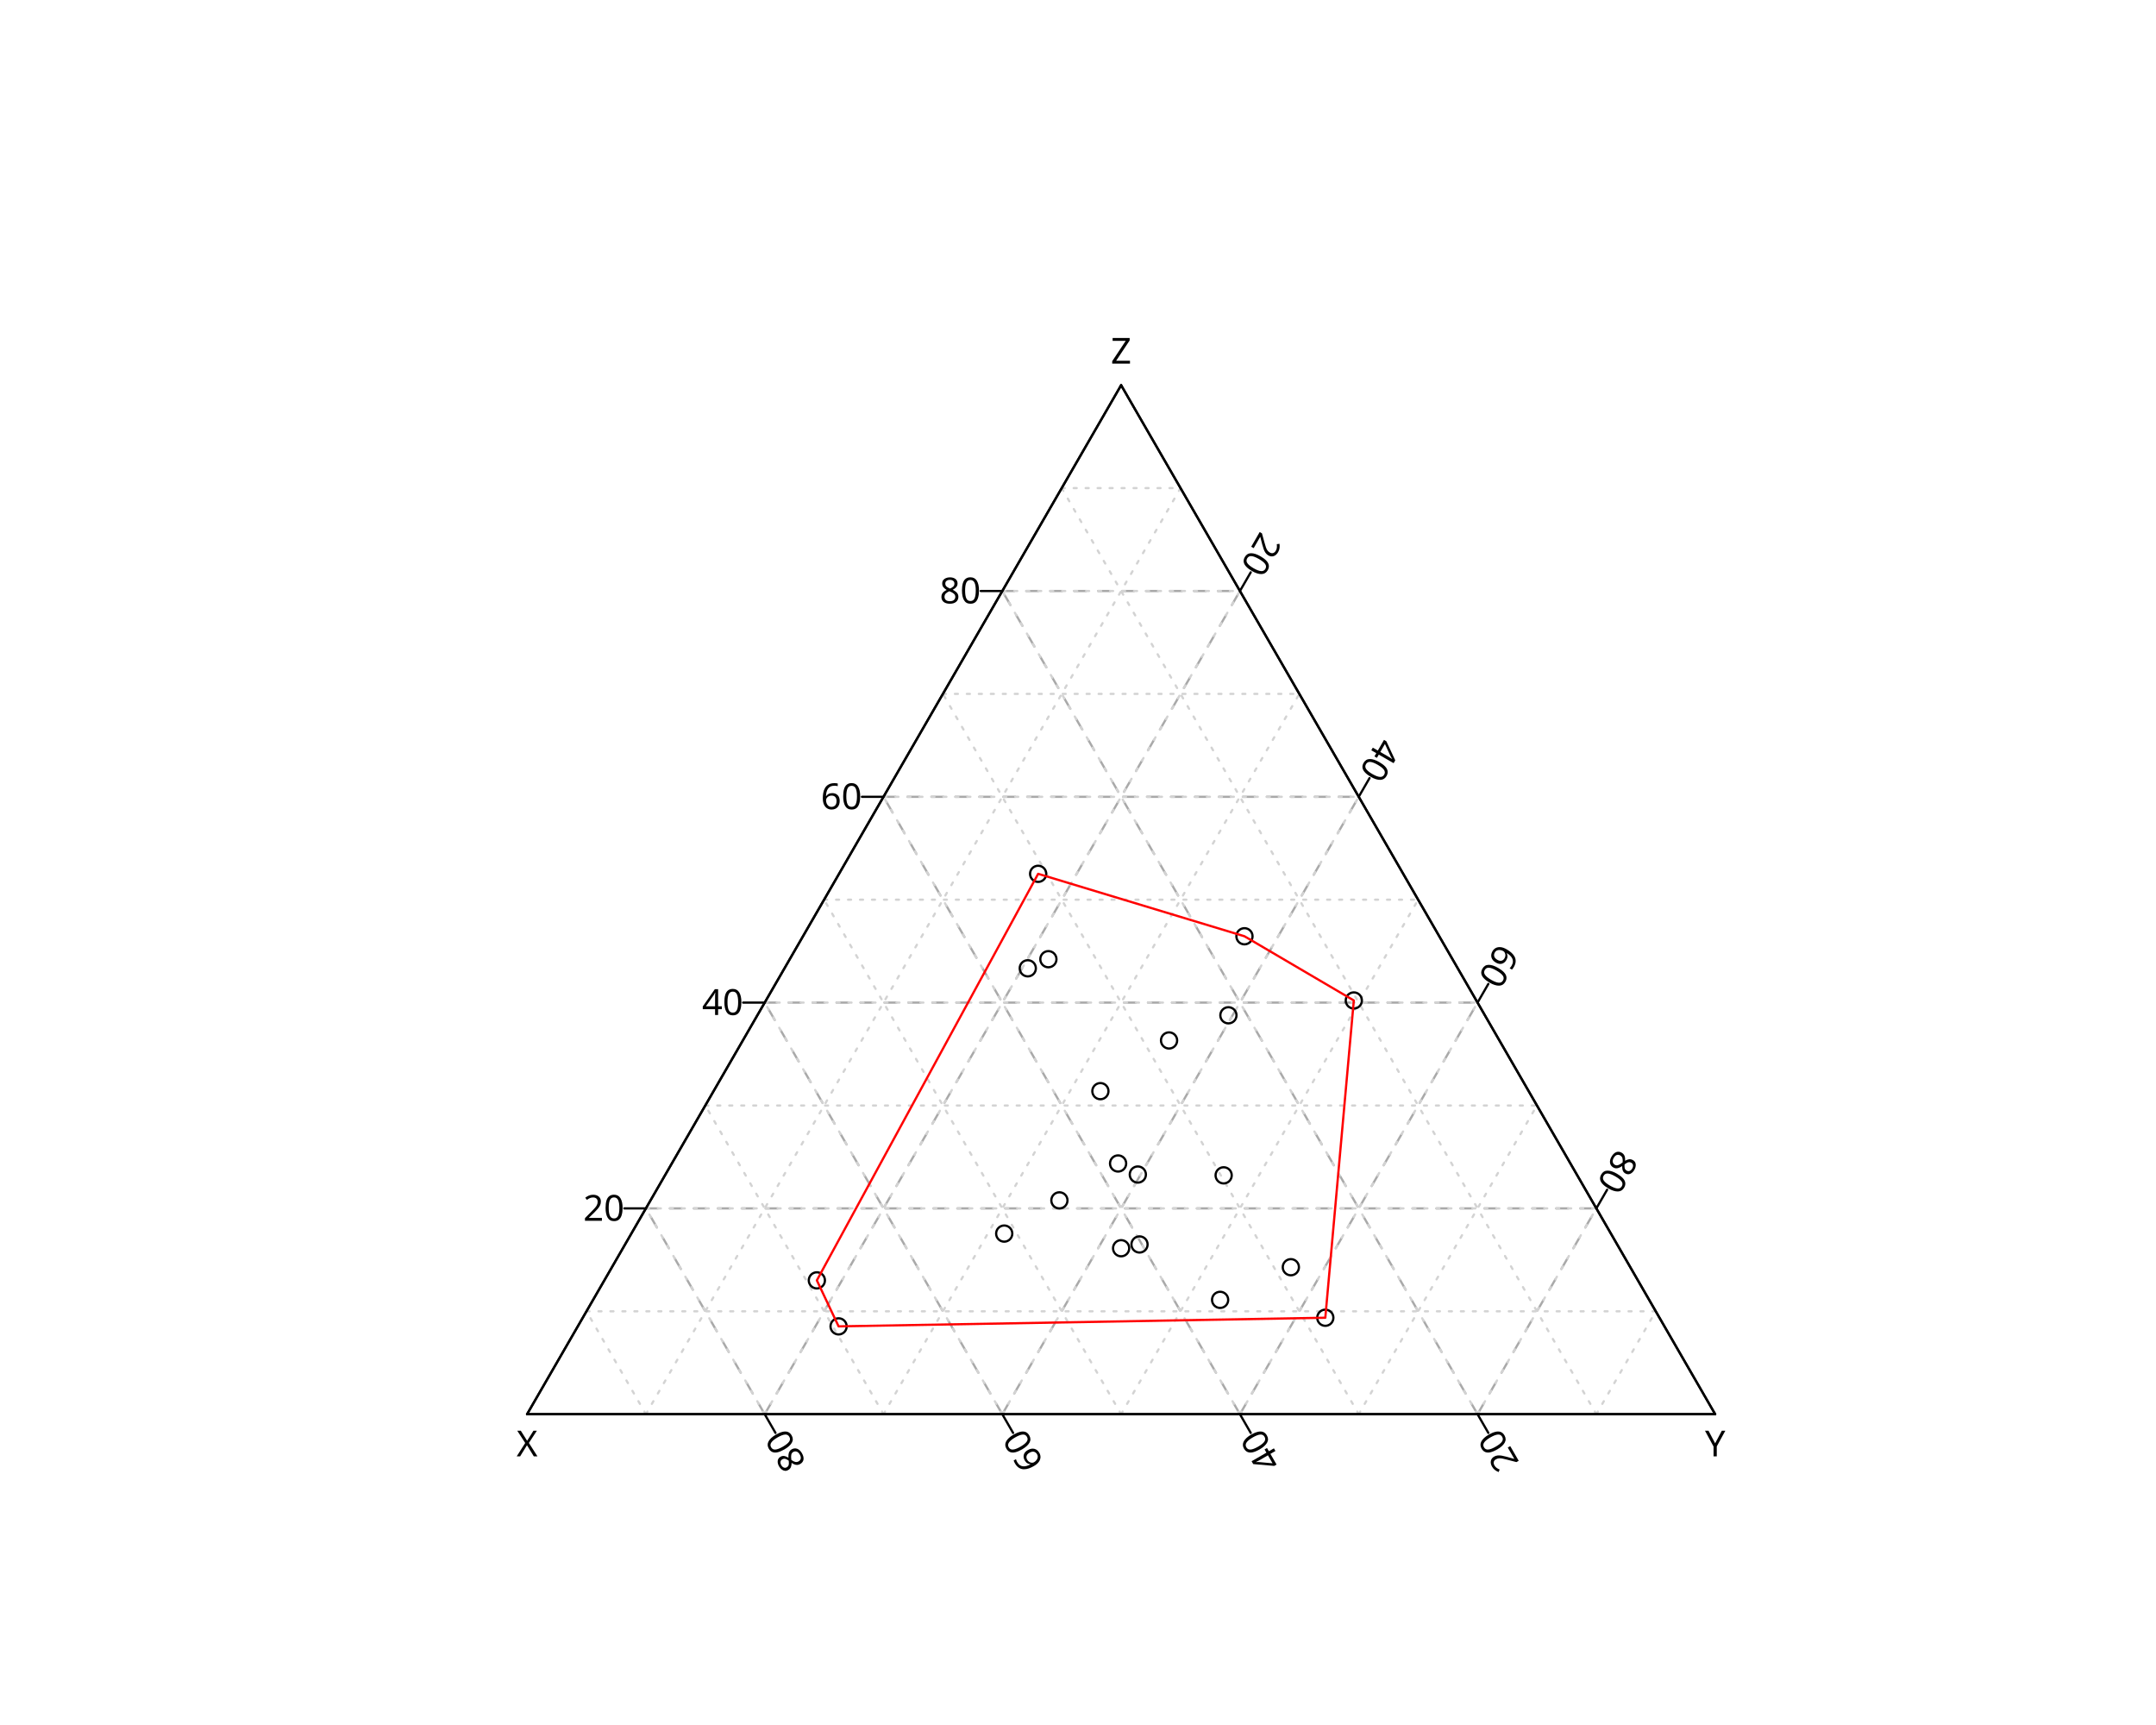
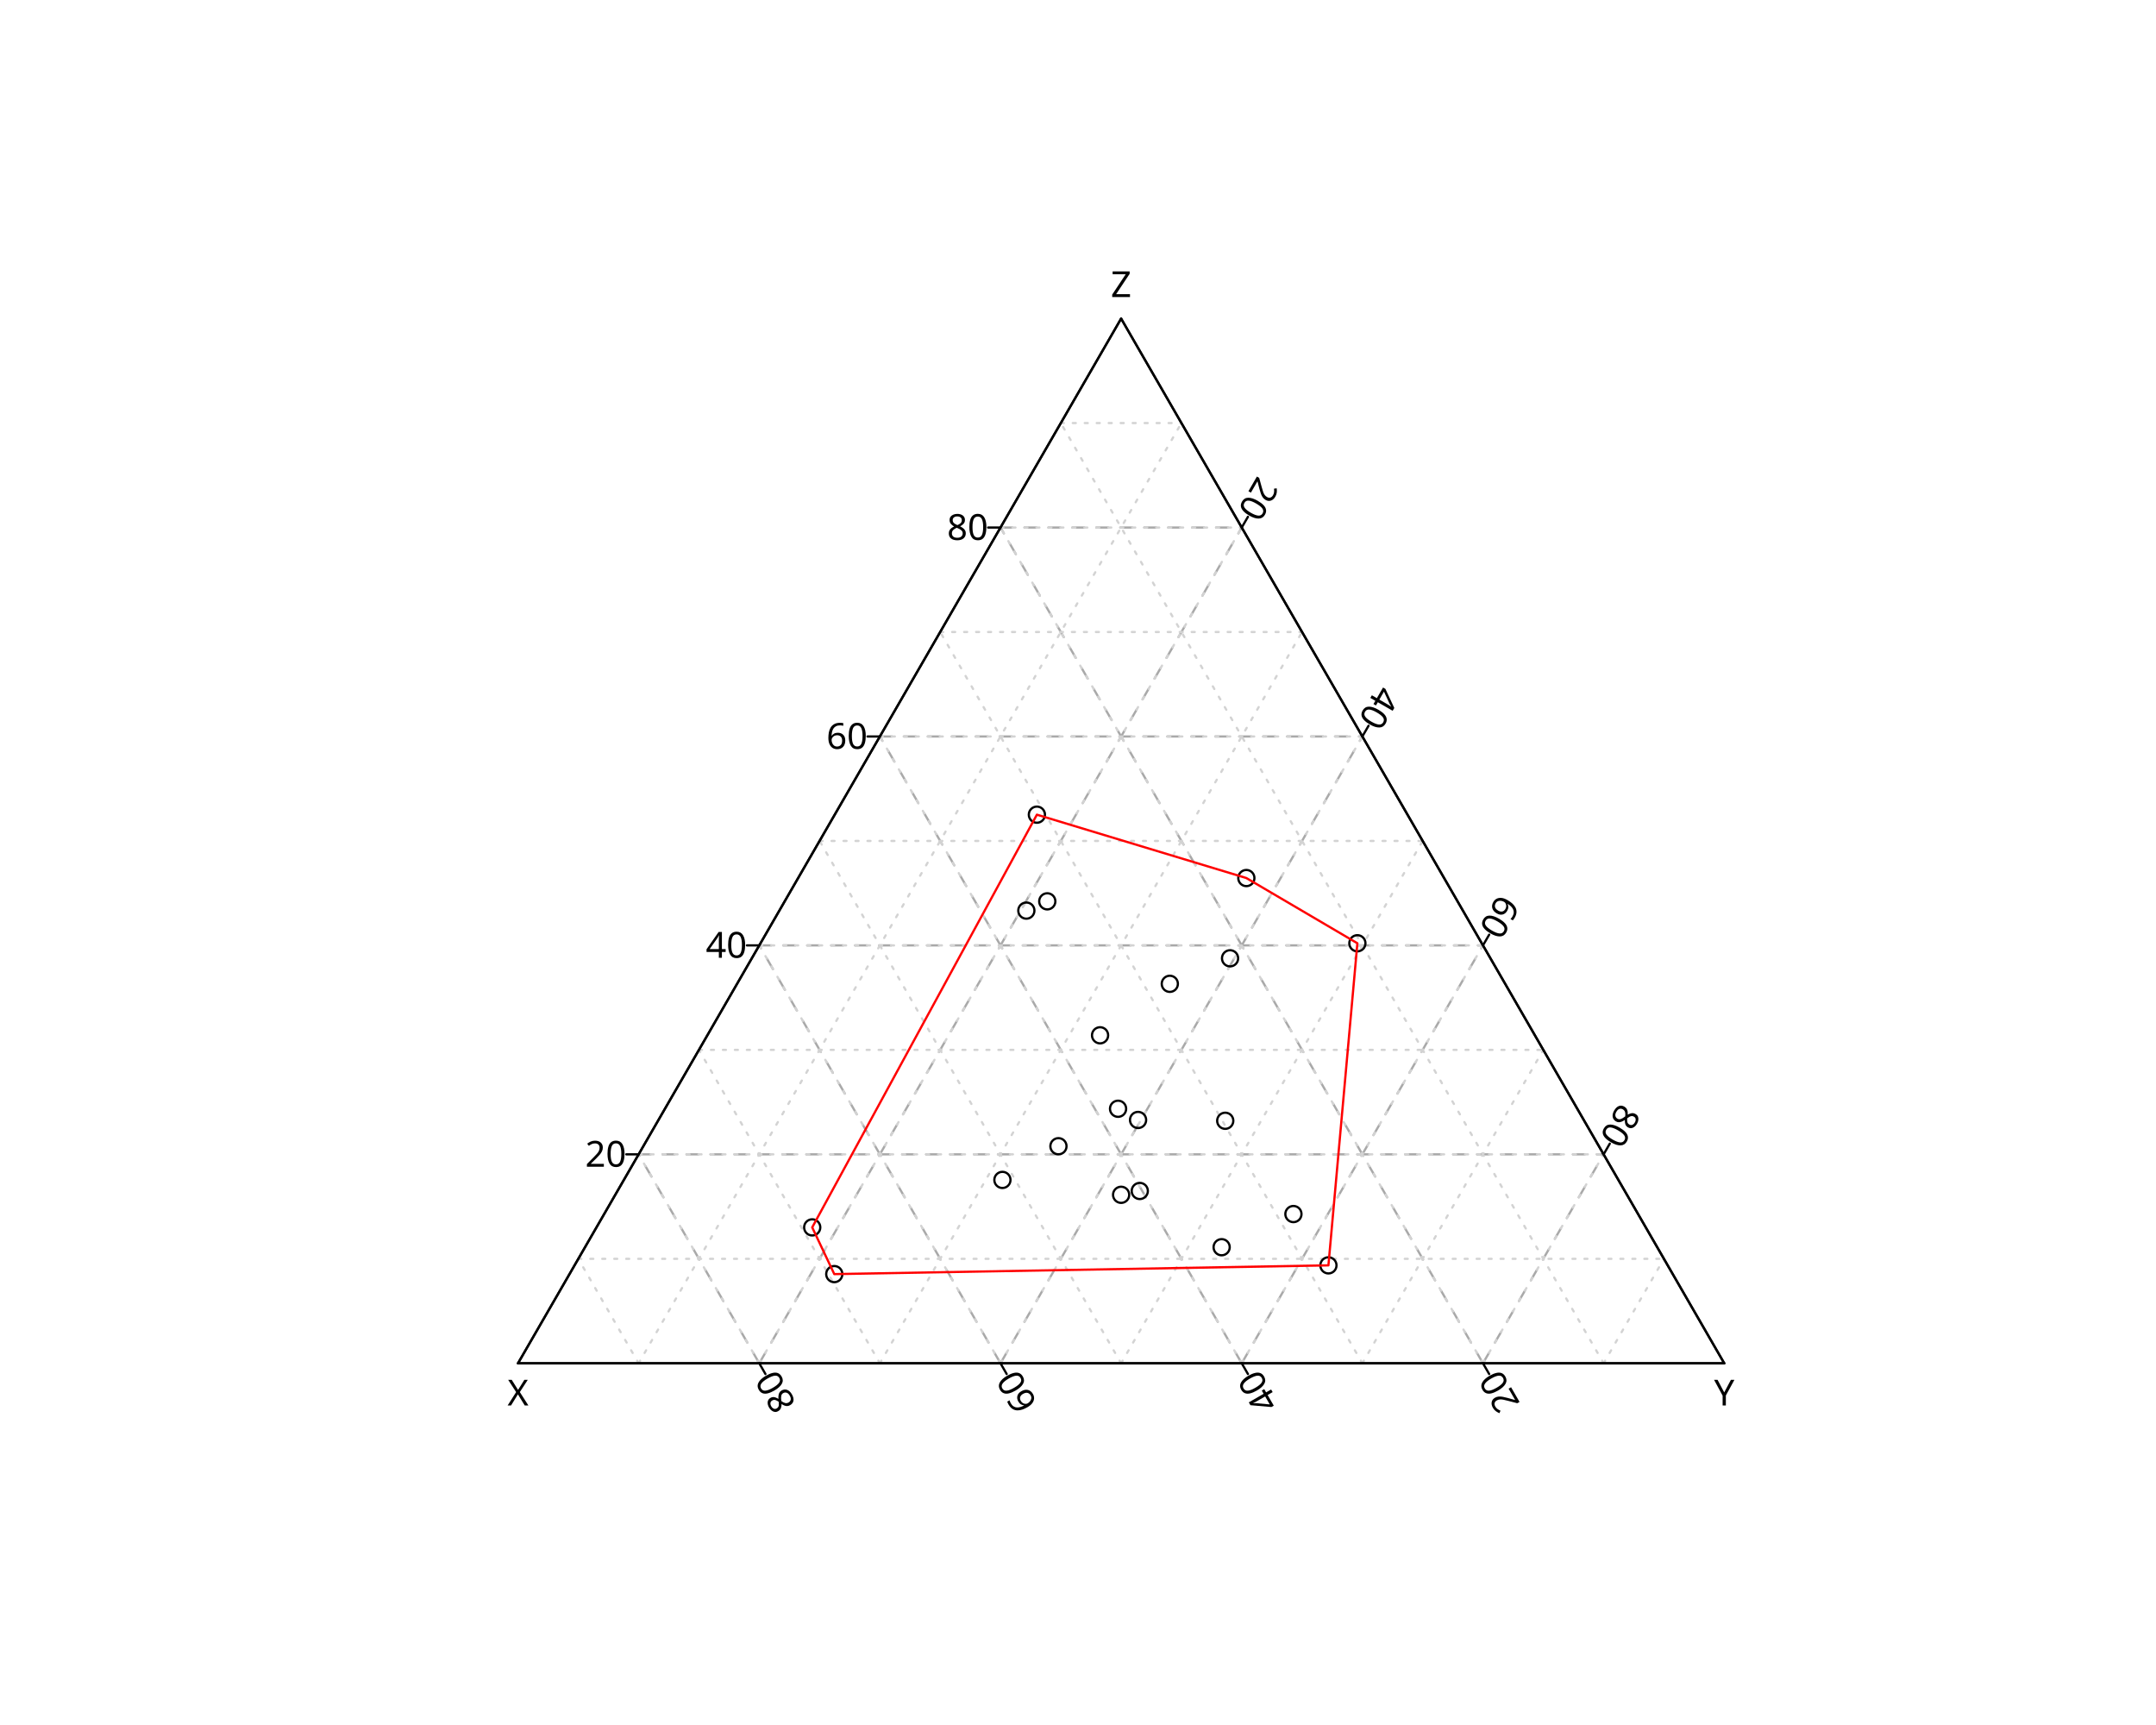
<svg xmlns="http://www.w3.org/2000/svg" class="svglite" data-engine-version="2.0" width="720.00pt" height="576.00pt" viewBox="0 0 720.00 576.00">
  <defs>
    <style type="text/css">
    .svglite line, .svglite polyline, .svglite polygon, .svglite path, .svglite rect, .svglite circle {
      fill: none;
      stroke: #000000;
      stroke-linecap: round;
      stroke-linejoin: round;
      stroke-miterlimit: 10.00;
    }
  </style>
  </defs>
  <rect width="100%" height="100%" style="stroke: none; fill: #FFFFFF;" />
  <defs>
    <clipPath id="cpMC4wMHw3MjAuMDB8MC4wMHw1NzYuMDA=">
      <rect x="0.00" y="0.00" width="720.00" height="576.00" />
    </clipPath>
  </defs>
  <g clip-path="url(#cpMC4wMHw3MjAuMDB8MC4wMHw1NzYuMDA=)">
</g>
  <defs>
    <clipPath id="cpMTUyLjY0fDU5Ni4xNnw1OS4wNHw1MDIuNTY=">
      <rect x="152.64" y="59.04" width="443.52" height="443.52" />
    </clipPath>
  </defs>
  <g clip-path="url(#cpMTUyLjY0fDU5Ni4xNnw1OS4wNHw1MDIuNTY=)">
-     <line x1="493.43" y1="472.22" x2="334.72" y2="197.34" style="stroke-width: 0.75; stroke: #A9A9A9; stroke-dasharray: 4.00,4.00;" />
-     <line x1="493.43" y1="472.22" x2="533.10" y2="403.50" style="stroke-width: 0.75; stroke: #A9A9A9; stroke-dasharray: 4.00,4.00;" />
-     <line x1="215.70" y1="403.50" x2="533.10" y2="403.50" style="stroke-width: 0.75; stroke: #A9A9A9; stroke-dasharray: 4.00,4.00;" />
-     <line x1="414.08" y1="472.22" x2="295.05" y2="266.06" style="stroke-width: 0.75; stroke: #A9A9A9; stroke-dasharray: 4.00,4.00;" />
-     <line x1="414.08" y1="472.22" x2="493.43" y2="334.78" style="stroke-width: 0.75; stroke: #A9A9A9; stroke-dasharray: 4.00,4.00;" />
-     <line x1="255.37" y1="334.78" x2="493.43" y2="334.78" style="stroke-width: 0.75; stroke: #A9A9A9; stroke-dasharray: 4.00,4.00;" />
-     <line x1="334.72" y1="472.22" x2="255.37" y2="334.78" style="stroke-width: 0.75; stroke: #A9A9A9; stroke-dasharray: 4.00,4.00;" />
-     <line x1="334.72" y1="472.22" x2="453.75" y2="266.06" style="stroke-width: 0.75; stroke: #A9A9A9; stroke-dasharray: 4.00,4.00;" />
-     <line x1="295.05" y1="266.06" x2="453.75" y2="266.06" style="stroke-width: 0.75; stroke: #A9A9A9; stroke-dasharray: 4.00,4.00;" />
-     <line x1="255.37" y1="472.22" x2="215.70" y2="403.50" style="stroke-width: 0.75; stroke: #A9A9A9; stroke-dasharray: 4.00,4.00;" />
-     <line x1="255.37" y1="472.22" x2="414.08" y2="197.34" style="stroke-width: 0.75; stroke: #A9A9A9; stroke-dasharray: 4.00,4.00;" />
-     <line x1="334.72" y1="197.34" x2="414.08" y2="197.34" style="stroke-width: 0.75; stroke: #A9A9A9; stroke-dasharray: 4.00,4.00;" />
-     <line x1="533.10" y1="472.22" x2="354.56" y2="162.98" style="stroke-width: 0.75; stroke: #D3D3D3; stroke-dasharray: 1.00,3.00;" />
-     <line x1="533.10" y1="472.22" x2="552.94" y2="437.86" style="stroke-width: 0.75; stroke: #D3D3D3; stroke-dasharray: 1.00,3.00;" />
-     <line x1="195.86" y1="437.86" x2="552.94" y2="437.86" style="stroke-width: 0.75; stroke: #D3D3D3; stroke-dasharray: 1.00,3.00;" />
-     <line x1="493.43" y1="472.22" x2="334.72" y2="197.34" style="stroke-width: 0.75; stroke: #D3D3D3; stroke-dasharray: 1.00,3.00;" />
-     <line x1="493.43" y1="472.22" x2="533.10" y2="403.50" style="stroke-width: 0.75; stroke: #D3D3D3; stroke-dasharray: 1.00,3.00;" />
-     <line x1="215.70" y1="403.50" x2="533.10" y2="403.50" style="stroke-width: 0.75; stroke: #D3D3D3; stroke-dasharray: 1.00,3.00;" />
-     <line x1="453.75" y1="472.22" x2="314.89" y2="231.70" style="stroke-width: 0.75; stroke: #D3D3D3; stroke-dasharray: 1.00,3.00;" />
-     <line x1="453.75" y1="472.22" x2="513.26" y2="369.14" style="stroke-width: 0.75; stroke: #D3D3D3; stroke-dasharray: 1.00,3.00;" />
-     <line x1="235.54" y1="369.14" x2="513.26" y2="369.14" style="stroke-width: 0.75; stroke: #D3D3D3; stroke-dasharray: 1.00,3.00;" />
-     <line x1="414.08" y1="472.22" x2="295.05" y2="266.06" style="stroke-width: 0.75; stroke: #D3D3D3; stroke-dasharray: 1.00,3.00;" />
-     <line x1="414.08" y1="472.22" x2="493.43" y2="334.78" style="stroke-width: 0.75; stroke: #D3D3D3; stroke-dasharray: 1.00,3.00;" />
-     <line x1="255.37" y1="334.78" x2="493.43" y2="334.78" style="stroke-width: 0.75; stroke: #D3D3D3; stroke-dasharray: 1.00,3.00;" />
-     <line x1="374.40" y1="472.22" x2="275.21" y2="300.42" style="stroke-width: 0.75; stroke: #D3D3D3; stroke-dasharray: 1.00,3.00;" />
-     <line x1="374.40" y1="472.22" x2="473.59" y2="300.42" style="stroke-width: 0.75; stroke: #D3D3D3; stroke-dasharray: 1.00,3.00;" />
-     <line x1="275.21" y1="300.42" x2="473.59" y2="300.42" style="stroke-width: 0.75; stroke: #D3D3D3; stroke-dasharray: 1.00,3.00;" />
-     <line x1="334.72" y1="472.22" x2="255.37" y2="334.78" style="stroke-width: 0.75; stroke: #D3D3D3; stroke-dasharray: 1.00,3.00;" />
-     <line x1="334.72" y1="472.22" x2="453.75" y2="266.06" style="stroke-width: 0.75; stroke: #D3D3D3; stroke-dasharray: 1.00,3.00;" />
-     <line x1="295.05" y1="266.06" x2="453.75" y2="266.06" style="stroke-width: 0.75; stroke: #D3D3D3; stroke-dasharray: 1.00,3.00;" />
-     <line x1="295.05" y1="472.22" x2="235.54" y2="369.14" style="stroke-width: 0.75; stroke: #D3D3D3; stroke-dasharray: 1.00,3.00;" />
-     <line x1="295.05" y1="472.22" x2="433.91" y2="231.70" style="stroke-width: 0.75; stroke: #D3D3D3; stroke-dasharray: 1.00,3.00;" />
-     <line x1="314.89" y1="231.70" x2="433.91" y2="231.70" style="stroke-width: 0.75; stroke: #D3D3D3; stroke-dasharray: 1.00,3.00;" />
-     <line x1="255.37" y1="472.22" x2="215.70" y2="403.50" style="stroke-width: 0.75; stroke: #D3D3D3; stroke-dasharray: 1.00,3.00;" />
-     <line x1="255.37" y1="472.22" x2="414.08" y2="197.34" style="stroke-width: 0.75; stroke: #D3D3D3; stroke-dasharray: 1.00,3.00;" />
-     <line x1="334.72" y1="197.34" x2="414.08" y2="197.34" style="stroke-width: 0.75; stroke: #D3D3D3; stroke-dasharray: 1.00,3.00;" />
-     <line x1="215.70" y1="472.22" x2="195.86" y2="437.86" style="stroke-width: 0.75; stroke: #D3D3D3; stroke-dasharray: 1.00,3.00;" />
-     <line x1="215.70" y1="472.22" x2="394.24" y2="162.98" style="stroke-width: 0.75; stroke: #D3D3D3; stroke-dasharray: 1.00,3.00;" />
-     <line x1="354.56" y1="162.98" x2="394.24" y2="162.98" style="stroke-width: 0.75; stroke: #D3D3D3; stroke-dasharray: 1.00,3.00;" />
-     <circle cx="335.36" cy="411.91" r="2.70" style="stroke-width: 0.75;" />
-     <circle cx="410.23" cy="339.02" r="2.70" style="stroke-width: 0.75;" />
-     <circle cx="280.05" cy="442.89" r="2.70" style="stroke-width: 0.75;" />
-     <circle cx="379.98" cy="392.19" r="2.70" style="stroke-width: 0.75;" />
-     <circle cx="390.41" cy="347.42" r="2.70" style="stroke-width: 0.75;" />
-     <circle cx="272.79" cy="427.53" r="2.70" style="stroke-width: 0.75;" />
-     <circle cx="373.39" cy="388.50" r="2.70" style="stroke-width: 0.75;" />
-     <circle cx="343.23" cy="323.33" r="2.70" style="stroke-width: 0.75;" />
-     <circle cx="415.59" cy="312.63" r="2.70" style="stroke-width: 0.75;" />
-     <circle cx="442.59" cy="440.01" r="2.70" style="stroke-width: 0.75;" />
-     <circle cx="346.69" cy="291.78" r="2.70" style="stroke-width: 0.75;" />
-     <circle cx="367.48" cy="364.35" r="2.70" style="stroke-width: 0.75;" />
-     <circle cx="380.54" cy="415.54" r="2.70" style="stroke-width: 0.75;" />
-     <circle cx="452.11" cy="334.07" r="2.70" style="stroke-width: 0.75;" />
-     <circle cx="408.64" cy="392.46" r="2.70" style="stroke-width: 0.75;" />
-     <circle cx="353.79" cy="400.82" r="2.70" style="stroke-width: 0.75;" />
-     <circle cx="350.11" cy="320.29" r="2.70" style="stroke-width: 0.75;" />
-     <circle cx="374.40" cy="416.80" r="2.70" style="stroke-width: 0.75;" />
-     <circle cx="407.46" cy="434.04" r="2.70" style="stroke-width: 0.75;" />
-     <circle cx="431.08" cy="423.14" r="2.70" style="stroke-width: 0.75;" />
-     <text transform="translate(262.55,476.39) rotate(-120)" text-anchor="end" style="font-size: 12.00px; font-family: sans;" textLength="13.35px" lengthAdjust="spacingAndGlyphs">80</text>
-     <text transform="translate(341.90,476.39) rotate(-120)" text-anchor="end" style="font-size: 12.00px; font-family: sans;" textLength="13.35px" lengthAdjust="spacingAndGlyphs">60</text>
-     <text transform="translate(421.25,476.39) rotate(-120)" text-anchor="end" style="font-size: 12.00px; font-family: sans;" textLength="13.35px" lengthAdjust="spacingAndGlyphs">40</text>
-     <text transform="translate(500.60,476.39) rotate(-120)" text-anchor="end" style="font-size: 12.00px; font-family: sans;" textLength="13.35px" lengthAdjust="spacingAndGlyphs">20</text>
-     <line x1="176.02" y1="472.22" x2="572.78" y2="472.22" style="stroke-width: 0.75;" />
-     <line x1="255.37" y1="472.22" x2="258.97" y2="478.46" style="stroke-width: 0.75;" />
-     <line x1="334.72" y1="472.22" x2="338.32" y2="478.46" style="stroke-width: 0.75;" />
-     <line x1="414.08" y1="472.22" x2="417.68" y2="478.46" style="stroke-width: 0.75;" />
-     <line x1="493.43" y1="472.22" x2="497.03" y2="478.46" style="stroke-width: 0.75;" />
-     <text transform="translate(533.13,395.20) rotate(-240)" text-anchor="end" style="font-size: 12.00px; font-family: sans;" textLength="13.35px" lengthAdjust="spacingAndGlyphs">80</text>
-     <text transform="translate(493.45,326.48) rotate(-240)" text-anchor="end" style="font-size: 12.00px; font-family: sans;" textLength="13.35px" lengthAdjust="spacingAndGlyphs">60</text>
-     <text transform="translate(453.77,257.76) rotate(-240)" text-anchor="end" style="font-size: 12.00px; font-family: sans;" textLength="13.35px" lengthAdjust="spacingAndGlyphs">40</text>
-     <text transform="translate(414.10,189.04) rotate(-240)" text-anchor="end" style="font-size: 12.00px; font-family: sans;" textLength="13.35px" lengthAdjust="spacingAndGlyphs">20</text>
-     <line x1="572.78" y1="472.22" x2="374.40" y2="128.62" style="stroke-width: 0.75;" />
-     <line x1="533.10" y1="403.50" x2="536.70" y2="397.27" style="stroke-width: 0.75;" />
-     <line x1="493.43" y1="334.78" x2="497.03" y2="328.55" style="stroke-width: 0.75;" />
-     <line x1="453.75" y1="266.06" x2="457.35" y2="259.83" style="stroke-width: 0.75;" />
-     <line x1="414.08" y1="197.34" x2="417.68" y2="191.11" style="stroke-width: 0.75;" />
-     <text x="327.52" y="201.47" text-anchor="end" style="font-size: 12.00px; font-family: sans;" textLength="13.35px" lengthAdjust="spacingAndGlyphs">80</text>
-     <text x="287.85" y="270.19" text-anchor="end" style="font-size: 12.00px; font-family: sans;" textLength="13.35px" lengthAdjust="spacingAndGlyphs">60</text>
-     <text x="248.17" y="338.91" text-anchor="end" style="font-size: 12.00px; font-family: sans;" textLength="13.35px" lengthAdjust="spacingAndGlyphs">40</text>
-     <text x="208.50" y="407.63" text-anchor="end" style="font-size: 12.00px; font-family: sans;" textLength="13.35px" lengthAdjust="spacingAndGlyphs">20</text>
-     <line x1="374.40" y1="128.62" x2="176.02" y2="472.22" style="stroke-width: 0.75;" />
-     <line x1="334.72" y1="197.34" x2="327.52" y2="197.34" style="stroke-width: 0.75;" />
-     <line x1="295.05" y1="266.06" x2="287.85" y2="266.06" style="stroke-width: 0.75;" />
-     <line x1="255.37" y1="334.78" x2="248.17" y2="334.78" style="stroke-width: 0.75;" />
-     <line x1="215.70" y1="403.50" x2="208.50" y2="403.50" style="stroke-width: 0.75;" />
-     <polygon points="176.02,472.22 374.40,128.62 572.78,472.22 " style="stroke-width: 0.75; fill: none;" />
-     <text x="176.02" y="486.30" text-anchor="middle" style="font-size: 12.00px; font-family: sans;" textLength="8.01px" lengthAdjust="spacingAndGlyphs">X</text>
-     <text x="572.78" y="486.30" text-anchor="middle" style="font-size: 12.00px; font-family: sans;" textLength="8.01px" lengthAdjust="spacingAndGlyphs">Y</text>
-     <text x="374.40" y="121.42" text-anchor="middle" style="font-size: 12.00px; font-family: sans;" textLength="7.33px" lengthAdjust="spacingAndGlyphs">Z</text>
-     <polygon points="442.59,440.01 280.05,442.89 272.79,427.53 346.69,291.78 415.59,312.63 452.11,334.07 " style="stroke-width: 0.75; stroke: #FF0000; fill: none;" />
+     <line x1="495.24" y1="455.22" x2="334.12" y2="176.15" style="stroke-width: 0.75; stroke: #A9A9A9; stroke-dasharray: 4.00,4.00;" />
+     <line x1="495.24" y1="455.22" x2="535.53" y2="385.45" style="stroke-width: 0.75; stroke: #A9A9A9; stroke-dasharray: 4.00,4.00;" />
+     <line x1="213.27" y1="385.45" x2="535.53" y2="385.45" style="stroke-width: 0.75; stroke: #A9A9A9; stroke-dasharray: 4.00,4.00;" />
+     <line x1="414.68" y1="455.22" x2="293.84" y2="245.92" style="stroke-width: 0.75; stroke: #A9A9A9; stroke-dasharray: 4.00,4.00;" />
+     <line x1="414.68" y1="455.22" x2="495.24" y2="315.68" style="stroke-width: 0.75; stroke: #A9A9A9; stroke-dasharray: 4.00,4.00;" />
+     <line x1="253.56" y1="315.68" x2="495.24" y2="315.68" style="stroke-width: 0.75; stroke: #A9A9A9; stroke-dasharray: 4.00,4.00;" />
+     <line x1="334.12" y1="455.22" x2="253.56" y2="315.68" style="stroke-width: 0.75; stroke: #A9A9A9; stroke-dasharray: 4.00,4.00;" />
+     <line x1="334.12" y1="455.22" x2="454.96" y2="245.92" style="stroke-width: 0.75; stroke: #A9A9A9; stroke-dasharray: 4.00,4.00;" />
+     <line x1="293.84" y1="245.92" x2="454.96" y2="245.92" style="stroke-width: 0.75; stroke: #A9A9A9; stroke-dasharray: 4.00,4.00;" />
+     <line x1="253.56" y1="455.22" x2="213.27" y2="385.45" style="stroke-width: 0.75; stroke: #A9A9A9; stroke-dasharray: 4.00,4.00;" />
+     <line x1="253.56" y1="455.22" x2="414.68" y2="176.15" style="stroke-width: 0.75; stroke: #A9A9A9; stroke-dasharray: 4.00,4.00;" />
+     <line x1="334.12" y1="176.15" x2="414.68" y2="176.15" style="stroke-width: 0.75; stroke: #A9A9A9; stroke-dasharray: 4.00,4.00;" />
+     <line x1="535.53" y1="455.22" x2="354.26" y2="141.26" style="stroke-width: 0.75; stroke: #D3D3D3; stroke-dasharray: 1.00,3.00;" />
+     <line x1="535.53" y1="455.22" x2="555.67" y2="420.34" style="stroke-width: 0.75; stroke: #D3D3D3; stroke-dasharray: 1.00,3.00;" />
+     <line x1="193.13" y1="420.34" x2="555.67" y2="420.34" style="stroke-width: 0.75; stroke: #D3D3D3; stroke-dasharray: 1.00,3.00;" />
+     <line x1="495.24" y1="455.22" x2="334.12" y2="176.15" style="stroke-width: 0.75; stroke: #D3D3D3; stroke-dasharray: 1.00,3.00;" />
+     <line x1="495.24" y1="455.22" x2="535.53" y2="385.45" style="stroke-width: 0.75; stroke: #D3D3D3; stroke-dasharray: 1.00,3.00;" />
+     <line x1="213.27" y1="385.45" x2="535.53" y2="385.45" style="stroke-width: 0.75; stroke: #D3D3D3; stroke-dasharray: 1.00,3.00;" />
+     <line x1="454.96" y1="455.22" x2="313.98" y2="211.03" style="stroke-width: 0.75; stroke: #D3D3D3; stroke-dasharray: 1.00,3.00;" />
+     <line x1="454.96" y1="455.22" x2="515.38" y2="350.57" style="stroke-width: 0.75; stroke: #D3D3D3; stroke-dasharray: 1.00,3.00;" />
+     <line x1="233.42" y1="350.57" x2="515.38" y2="350.57" style="stroke-width: 0.75; stroke: #D3D3D3; stroke-dasharray: 1.00,3.00;" />
+     <line x1="414.68" y1="455.22" x2="293.84" y2="245.92" style="stroke-width: 0.75; stroke: #D3D3D3; stroke-dasharray: 1.00,3.00;" />
+     <line x1="414.68" y1="455.22" x2="495.24" y2="315.68" style="stroke-width: 0.75; stroke: #D3D3D3; stroke-dasharray: 1.00,3.00;" />
+     <line x1="253.56" y1="315.68" x2="495.24" y2="315.68" style="stroke-width: 0.75; stroke: #D3D3D3; stroke-dasharray: 1.00,3.00;" />
+     <line x1="374.40" y1="455.22" x2="273.70" y2="280.80" style="stroke-width: 0.75; stroke: #D3D3D3; stroke-dasharray: 1.00,3.00;" />
+     <line x1="374.40" y1="455.22" x2="475.10" y2="280.80" style="stroke-width: 0.75; stroke: #D3D3D3; stroke-dasharray: 1.00,3.00;" />
+     <line x1="273.70" y1="280.80" x2="475.10" y2="280.80" style="stroke-width: 0.75; stroke: #D3D3D3; stroke-dasharray: 1.00,3.00;" />
+     <line x1="334.12" y1="455.22" x2="253.56" y2="315.68" style="stroke-width: 0.75; stroke: #D3D3D3; stroke-dasharray: 1.00,3.00;" />
+     <line x1="334.12" y1="455.22" x2="454.96" y2="245.92" style="stroke-width: 0.75; stroke: #D3D3D3; stroke-dasharray: 1.00,3.00;" />
+     <line x1="293.84" y1="245.92" x2="454.96" y2="245.92" style="stroke-width: 0.75; stroke: #D3D3D3; stroke-dasharray: 1.00,3.00;" />
+     <line x1="293.84" y1="455.22" x2="233.42" y2="350.57" style="stroke-width: 0.75; stroke: #D3D3D3; stroke-dasharray: 1.00,3.00;" />
+     <line x1="293.84" y1="455.22" x2="434.82" y2="211.03" style="stroke-width: 0.75; stroke: #D3D3D3; stroke-dasharray: 1.00,3.00;" />
+     <line x1="313.98" y1="211.03" x2="434.82" y2="211.03" style="stroke-width: 0.75; stroke: #D3D3D3; stroke-dasharray: 1.00,3.00;" />
+     <line x1="253.56" y1="455.22" x2="213.27" y2="385.45" style="stroke-width: 0.75; stroke: #D3D3D3; stroke-dasharray: 1.00,3.00;" />
+     <line x1="253.56" y1="455.22" x2="414.68" y2="176.15" style="stroke-width: 0.75; stroke: #D3D3D3; stroke-dasharray: 1.00,3.00;" />
+     <line x1="334.12" y1="176.15" x2="414.68" y2="176.15" style="stroke-width: 0.75; stroke: #D3D3D3; stroke-dasharray: 1.00,3.00;" />
+     <line x1="213.27" y1="455.22" x2="193.13" y2="420.34" style="stroke-width: 0.75; stroke: #D3D3D3; stroke-dasharray: 1.00,3.00;" />
+     <line x1="213.27" y1="455.22" x2="394.54" y2="141.26" style="stroke-width: 0.75; stroke: #D3D3D3; stroke-dasharray: 1.00,3.00;" />
+     <line x1="354.26" y1="141.26" x2="394.54" y2="141.26" style="stroke-width: 0.75; stroke: #D3D3D3; stroke-dasharray: 1.00,3.00;" />
+     <circle cx="334.76" cy="393.99" r="2.70" style="stroke-width: 0.75;" />
+     <circle cx="410.78" cy="319.99" r="2.70" style="stroke-width: 0.75;" />
+     <circle cx="278.61" cy="425.44" r="2.70" style="stroke-width: 0.75;" />
+     <circle cx="380.06" cy="373.97" r="2.70" style="stroke-width: 0.75;" />
+     <circle cx="390.66" cy="328.51" r="2.70" style="stroke-width: 0.75;" />
+     <circle cx="271.24" cy="409.84" r="2.70" style="stroke-width: 0.75;" />
+     <circle cx="373.38" cy="370.23" r="2.70" style="stroke-width: 0.75;" />
+     <circle cx="342.75" cy="304.06" r="2.70" style="stroke-width: 0.75;" />
+     <circle cx="416.22" cy="293.19" r="2.70" style="stroke-width: 0.75;" />
+     <circle cx="443.63" cy="422.52" r="2.70" style="stroke-width: 0.75;" />
+     <circle cx="346.27" cy="272.03" r="2.70" style="stroke-width: 0.75;" />
+     <circle cx="367.37" cy="345.70" r="2.70" style="stroke-width: 0.75;" />
+     <circle cx="380.63" cy="397.68" r="2.70" style="stroke-width: 0.75;" />
+     <circle cx="453.30" cy="314.97" r="2.70" style="stroke-width: 0.75;" />
+     <circle cx="409.17" cy="374.24" r="2.70" style="stroke-width: 0.75;" />
+     <circle cx="353.47" cy="382.74" r="2.70" style="stroke-width: 0.75;" />
+     <circle cx="349.74" cy="300.97" r="2.70" style="stroke-width: 0.75;" />
+     <circle cx="374.40" cy="398.96" r="2.70" style="stroke-width: 0.75;" />
+     <circle cx="407.97" cy="416.46" r="2.70" style="stroke-width: 0.75;" />
+     <circle cx="431.94" cy="405.39" r="2.70" style="stroke-width: 0.75;" />
+     <text transform="translate(259.20,456.73) rotate(-120)" text-anchor="end" style="font-size: 12.00px; font-family: sans;" textLength="13.35px" lengthAdjust="spacingAndGlyphs">80</text>
+     <text transform="translate(339.76,456.73) rotate(-120)" text-anchor="end" style="font-size: 12.00px; font-family: sans;" textLength="13.35px" lengthAdjust="spacingAndGlyphs">60</text>
+     <text transform="translate(420.32,456.73) rotate(-120)" text-anchor="end" style="font-size: 12.00px; font-family: sans;" textLength="13.35px" lengthAdjust="spacingAndGlyphs">40</text>
+     <text transform="translate(500.88,456.73) rotate(-120)" text-anchor="end" style="font-size: 12.00px; font-family: sans;" textLength="13.35px" lengthAdjust="spacingAndGlyphs">20</text>
+     <line x1="172.99" y1="455.22" x2="575.81" y2="455.22" style="stroke-width: 0.75;" />
+     <line x1="253.56" y1="455.22" x2="255.62" y2="458.80" style="stroke-width: 0.75;" />
+     <line x1="334.12" y1="455.22" x2="336.18" y2="458.80" style="stroke-width: 0.75;" />
+     <line x1="414.68" y1="455.22" x2="416.75" y2="458.80" style="stroke-width: 0.75;" />
+     <line x1="495.24" y1="455.22" x2="497.31" y2="458.80" style="stroke-width: 0.75;" />
+     <text transform="translate(534.01,379.81) rotate(-240)" text-anchor="end" style="font-size: 12.00px; font-family: sans;" textLength="13.35px" lengthAdjust="spacingAndGlyphs">80</text>
+     <text transform="translate(493.73,310.04) rotate(-240)" text-anchor="end" style="font-size: 12.00px; font-family: sans;" textLength="13.35px" lengthAdjust="spacingAndGlyphs">60</text>
+     <text transform="translate(453.45,240.27) rotate(-240)" text-anchor="end" style="font-size: 12.00px; font-family: sans;" textLength="13.35px" lengthAdjust="spacingAndGlyphs">40</text>
+     <text transform="translate(413.17,170.51) rotate(-240)" text-anchor="end" style="font-size: 12.00px; font-family: sans;" textLength="13.35px" lengthAdjust="spacingAndGlyphs">20</text>
+     <line x1="575.81" y1="455.22" x2="374.40" y2="106.38" style="stroke-width: 0.75;" />
+     <line x1="535.53" y1="385.45" x2="537.59" y2="381.88" style="stroke-width: 0.75;" />
+     <line x1="495.24" y1="315.68" x2="497.31" y2="312.11" style="stroke-width: 0.75;" />
+     <line x1="454.96" y1="245.92" x2="457.03" y2="242.34" style="stroke-width: 0.75;" />
+     <line x1="414.68" y1="176.15" x2="416.75" y2="172.57" style="stroke-width: 0.75;" />
+     <text x="329.99" y="180.28" text-anchor="end" style="font-size: 12.00px; font-family: sans;" textLength="13.35px" lengthAdjust="spacingAndGlyphs">80</text>
+     <text x="289.71" y="250.04" text-anchor="end" style="font-size: 12.00px; font-family: sans;" textLength="13.35px" lengthAdjust="spacingAndGlyphs">60</text>
+     <text x="249.43" y="319.81" text-anchor="end" style="font-size: 12.00px; font-family: sans;" textLength="13.35px" lengthAdjust="spacingAndGlyphs">40</text>
+     <text x="209.15" y="389.58" text-anchor="end" style="font-size: 12.00px; font-family: sans;" textLength="13.35px" lengthAdjust="spacingAndGlyphs">20</text>
+     <line x1="374.40" y1="106.38" x2="172.99" y2="455.22" style="stroke-width: 0.75;" />
+     <line x1="334.12" y1="176.15" x2="329.99" y2="176.15" style="stroke-width: 0.75;" />
+     <line x1="293.84" y1="245.92" x2="289.71" y2="245.92" style="stroke-width: 0.75;" />
+     <line x1="253.56" y1="315.68" x2="249.43" y2="315.68" style="stroke-width: 0.75;" />
+     <line x1="213.27" y1="385.45" x2="209.15" y2="385.45" style="stroke-width: 0.75;" />
+     <polygon points="172.99,455.22 374.40,106.38 575.81,455.22 " style="stroke-width: 0.75; fill: none;" />
+     <text x="172.99" y="469.31" text-anchor="middle" style="font-size: 12.00px; font-family: sans;" textLength="8.01px" lengthAdjust="spacingAndGlyphs">X</text>
+     <text x="575.81" y="469.31" text-anchor="middle" style="font-size: 12.00px; font-family: sans;" textLength="8.01px" lengthAdjust="spacingAndGlyphs">Y</text>
+     <text x="374.40" y="99.18" text-anchor="middle" style="font-size: 12.00px; font-family: sans;" textLength="7.33px" lengthAdjust="spacingAndGlyphs">Z</text>
+     <polygon points="443.63,422.52 278.61,425.44 271.24,409.84 346.27,272.03 416.22,293.19 453.30,314.97 " style="stroke-width: 0.75; stroke: #FF0000; fill: none;" />
  </g>
</svg>
